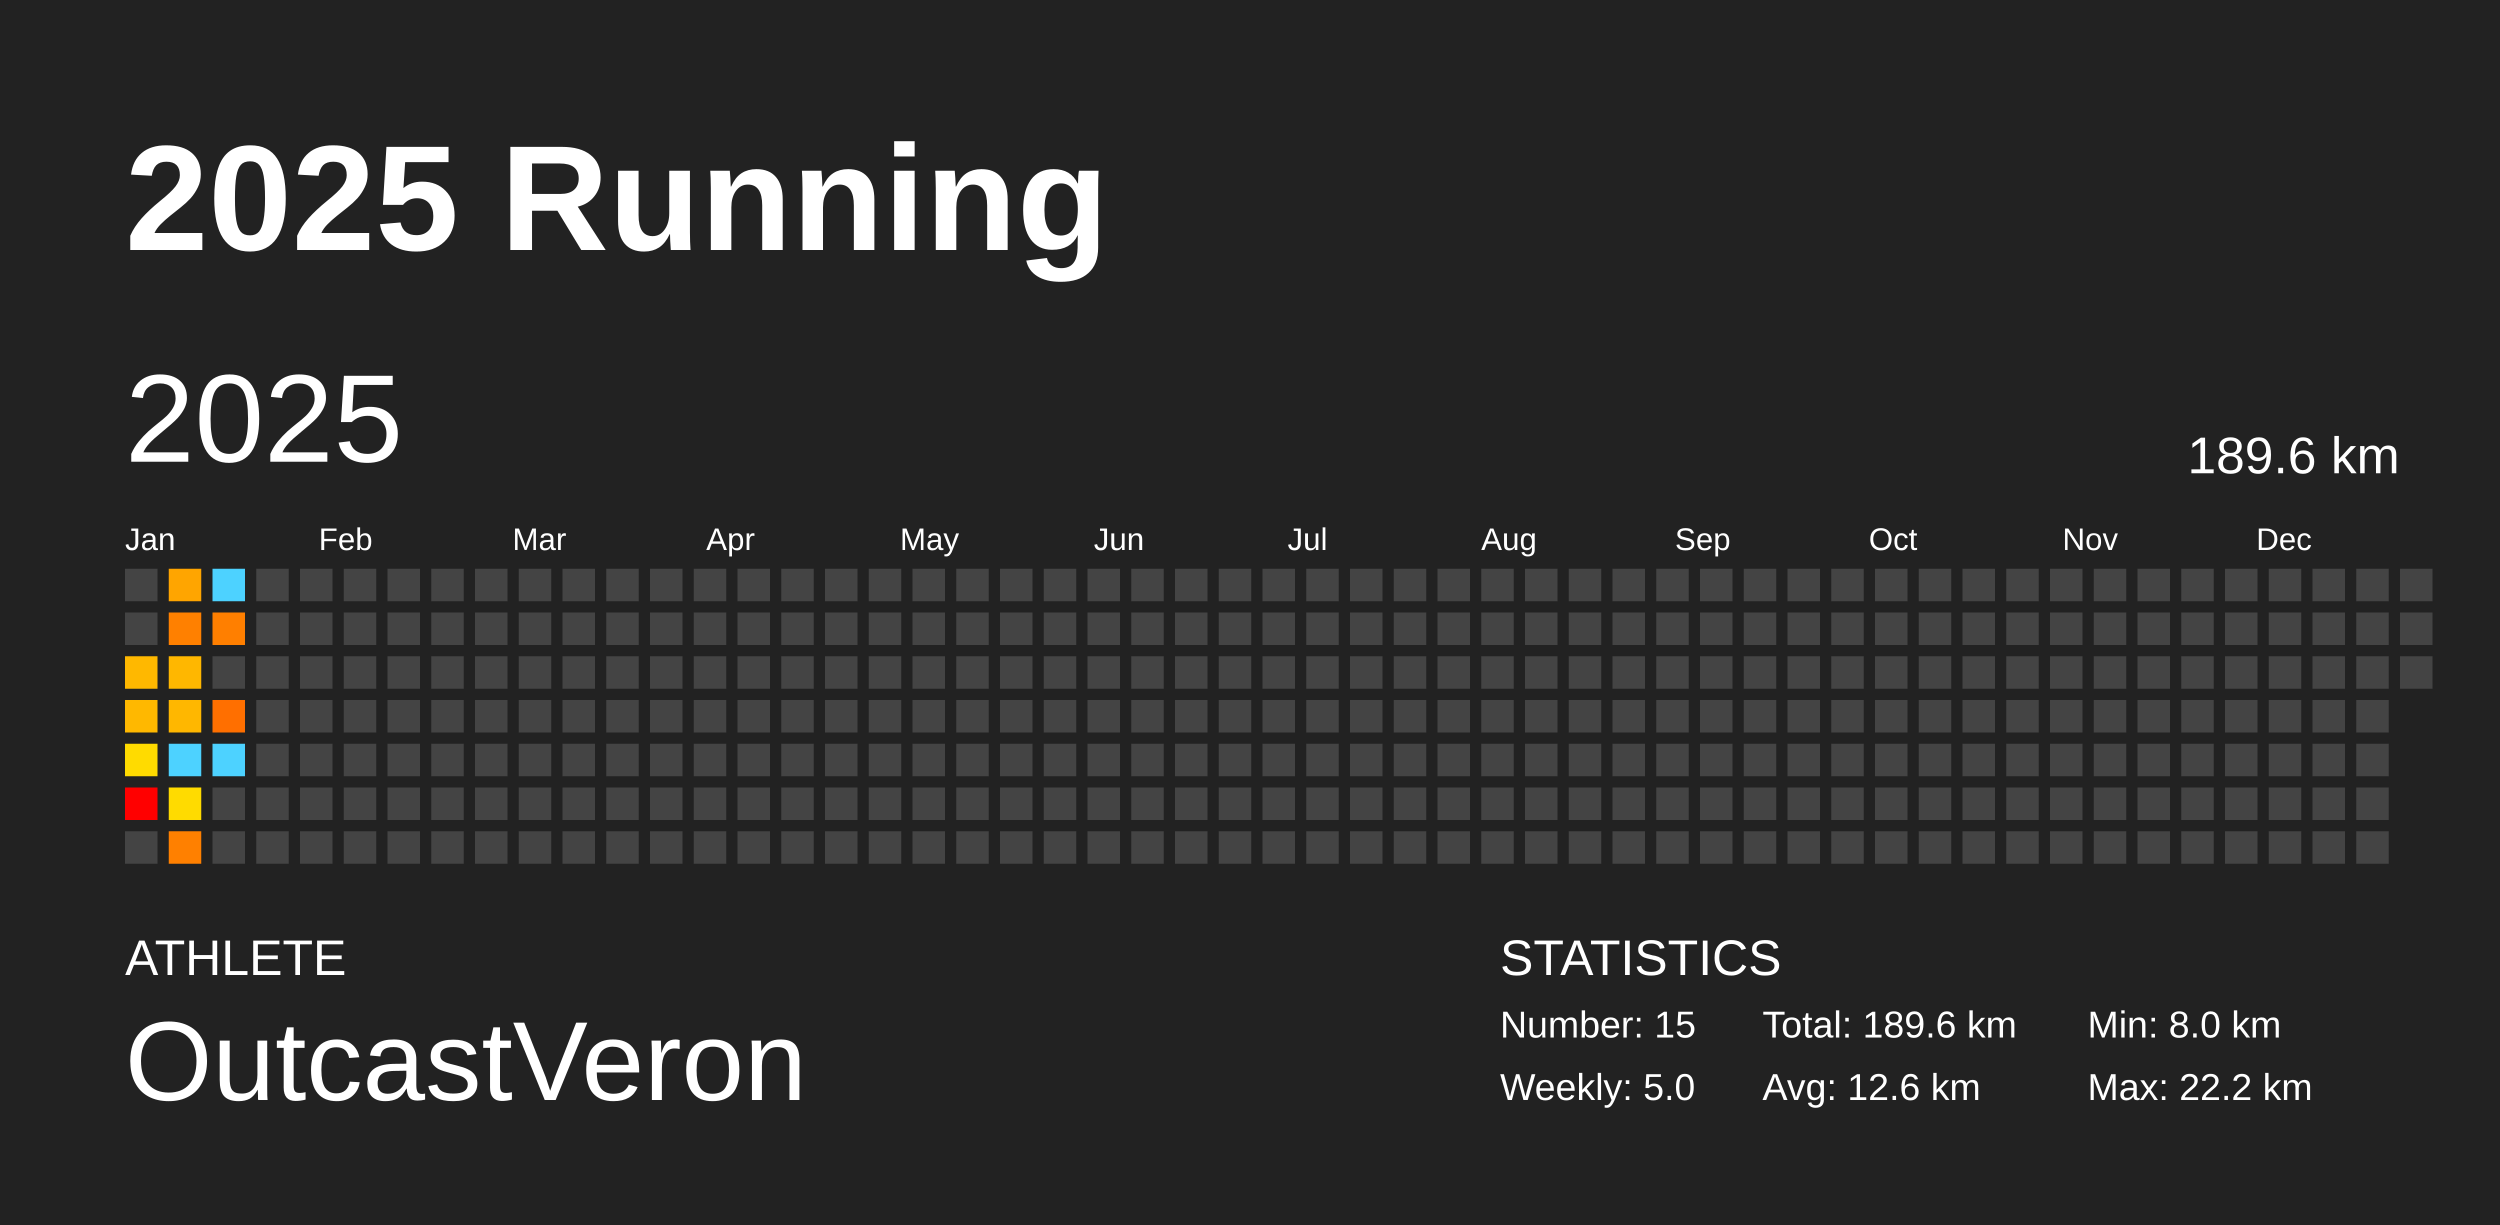
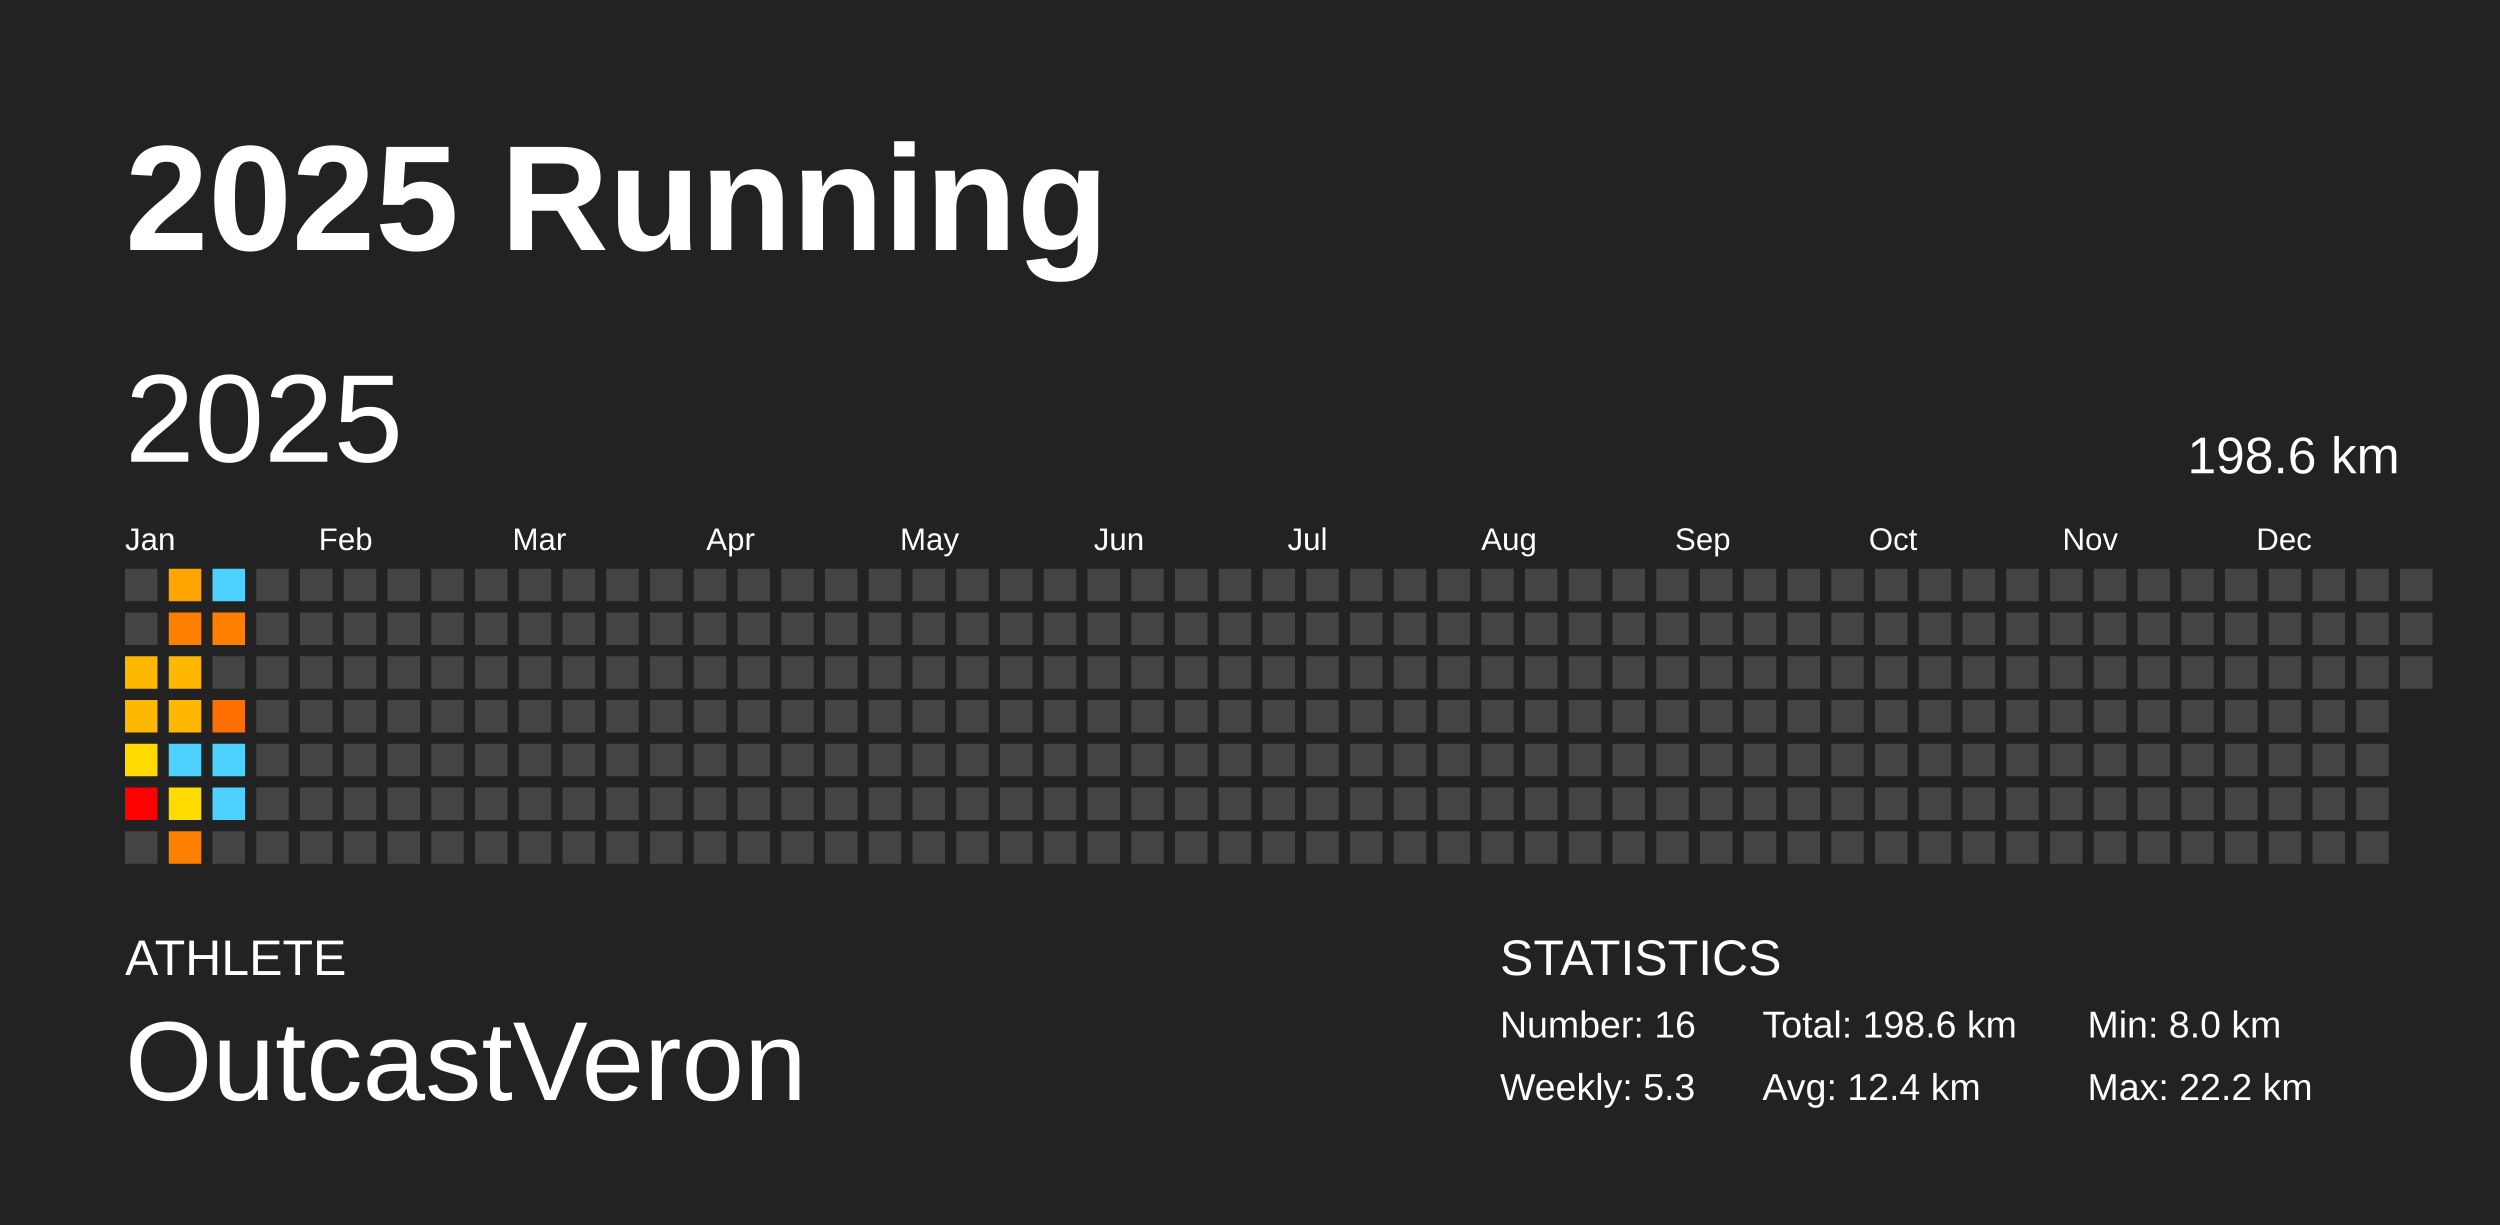
<svg xmlns="http://www.w3.org/2000/svg" baseProfile="full" height="98mm" version="1.1" viewBox="0,0,200,98" width="200mm">
  <defs />
  <rect fill="#222222" height="98" width="200" x="0" y="0" />
  <text fill="#FFFFFF" style="font-size:12px; font-family:Arial; font-weight:bold;" x="10" y="20">2025 Running</text>
  <text fill="#FFFFFF" style="font-size:4px; font-family:Arial" x="10" y="78">ATHLETE</text>
  <text fill="#FFFFFF" style="font-size:9px; font-family:Arial" x="10" y="88">OutcastVeron</text>
  <text fill="#FFFFFF" style="font-size:4px; font-family:Arial" x="120" y="78">STATISTICS</text>
-   <text fill="#FFFFFF" style="font-size:3px; font-family:Arial" x="120" y="83">Number: 15</text>
-   <text fill="#FFFFFF" style="font-size:3px; font-family:Arial" x="120" y="88">Weekly: 5.0</text>
-   <text fill="#FFFFFF" style="font-size:3px; font-family:Arial" x="141" y="83">Total: 189.6 km</text>
-   <text fill="#FFFFFF" style="font-size:3px; font-family:Arial" x="141" y="88">Avg: 12.6 km</text>
+   <text fill="#FFFFFF" style="font-size:3px; font-family:Arial" x="120" y="83">Number: 16</text>
+   <text fill="#FFFFFF" style="font-size:3px; font-family:Arial" x="120" y="88">Weekly: 5.3</text>
+   <text fill="#FFFFFF" style="font-size:3px; font-family:Arial" x="141" y="83">Total: 198.6 km</text>
+   <text fill="#FFFFFF" style="font-size:3px; font-family:Arial" x="141" y="88">Avg: 12.4 km</text>
  <text fill="#FFFFFF" style="font-size:3px; font-family:Arial" x="167" y="83">Min: 8.0 km</text>
  <text fill="#FFFFFF" style="font-size:3px; font-family:Arial" x="167" y="88">Max: 22.2 km</text>
  <text dominant-baseline="hanging" fill="#FFFFFF" style="font-size:10.0px; font-family:Arial;" x="10" y="30">2025</text>
-   <text dominant-baseline="hanging" fill="#FFFFFF" style="font-size:4.125px; font-family:Arial;" x="175" y="35">189.6 km</text>
+   <text dominant-baseline="hanging" fill="#FFFFFF" style="font-size:4.125px; font-family:Arial;" x="175" y="35">198.6 km</text>
  <text fill="#FFFFFF" style="font-size:2.5px; font-family:Arial" x="10.0" y="44">Jan</text>
  <text fill="#FFFFFF" style="font-size:2.5px; font-family:Arial" x="25.5" y="44">Feb</text>
  <text fill="#FFFFFF" style="font-size:2.5px; font-family:Arial" x="41.0" y="44">Mar</text>
  <text fill="#FFFFFF" style="font-size:2.5px; font-family:Arial" x="56.5" y="44">Apr</text>
  <text fill="#FFFFFF" style="font-size:2.5px; font-family:Arial" x="72.0" y="44">May</text>
  <text fill="#FFFFFF" style="font-size:2.5px; font-family:Arial" x="87.5" y="44">Jun</text>
  <text fill="#FFFFFF" style="font-size:2.5px; font-family:Arial" x="103.0" y="44">Jul</text>
  <text fill="#FFFFFF" style="font-size:2.5px; font-family:Arial" x="118.5" y="44">Aug</text>
  <text fill="#FFFFFF" style="font-size:2.5px; font-family:Arial" x="134.0" y="44">Sep</text>
  <text fill="#FFFFFF" style="font-size:2.5px; font-family:Arial" x="149.5" y="44">Oct</text>
  <text fill="#FFFFFF" style="font-size:2.5px; font-family:Arial" x="165.0" y="44">Nov</text>
  <text fill="#FFFFFF" style="font-size:2.5px; font-family:Arial" x="180.5" y="44">Dec</text>
  <rect fill="#444444" height="2.6" width="2.6" x="10.0" y="45.5" />
  <rect fill="#444444" height="2.6" width="2.6" x="10.0" y="49.0" />
  <rect fill="#ffb800" height="2.6" width="2.6" x="10.0" y="52.5" />
  <rect fill="#ffb800" height="2.6" width="2.6" x="10.0" y="56.0" />
  <rect fill="#ffdb00" height="2.6" width="2.6" x="10.0" y="59.5" />
  <rect fill="red" height="2.6" width="2.6" x="10.0" y="63.0" />
  <rect fill="#444444" height="2.6" width="2.6" x="10.0" y="66.5" />
  <rect fill="#ffa500" height="2.6" width="2.6" x="13.5" y="45.5" />
  <rect fill="#ff8000" height="2.6" width="2.6" x="13.5" y="49.0" />
  <rect fill="#ffb700" height="2.6" width="2.6" x="13.5" y="52.5" />
  <rect fill="#ffb700" height="2.6" width="2.6" x="13.5" y="56.0" />
  <rect fill="#4dd2ff" height="2.6" width="2.6" x="13.5" y="59.5" />
  <rect fill="#ffdb00" height="2.6" width="2.6" x="13.5" y="63.0" />
  <rect fill="#ff8000" height="2.6" width="2.6" x="13.5" y="66.5" />
  <rect fill="#4dd2ff" height="2.6" width="2.6" x="17.0" y="45.5" />
  <rect fill="#ff7f00" height="2.6" width="2.6" x="17.0" y="49.0" />
  <rect fill="#444444" height="2.6" width="2.6" x="17.0" y="52.5" />
  <rect fill="#ff6f00" height="2.6" width="2.6" x="17.0" y="56.0" />
  <rect fill="#4dd2ff" height="2.6" width="2.6" x="17.0" y="59.5" />
-   <rect fill="#444444" height="2.6" width="2.6" x="17.0" y="63.0" />
+   <rect fill="#4dd2ff" height="2.6" width="2.6" x="17.0" y="63.0" />
  <rect fill="#444444" height="2.6" width="2.6" x="17.0" y="66.5" />
  <rect fill="#444444" height="2.6" width="2.6" x="20.5" y="45.5" />
  <rect fill="#444444" height="2.6" width="2.6" x="20.5" y="49.0" />
  <rect fill="#444444" height="2.6" width="2.6" x="20.5" y="52.5" />
  <rect fill="#444444" height="2.6" width="2.6" x="20.5" y="56.0" />
  <rect fill="#444444" height="2.6" width="2.6" x="20.5" y="59.5" />
  <rect fill="#444444" height="2.6" width="2.6" x="20.5" y="63.0" />
  <rect fill="#444444" height="2.6" width="2.6" x="20.5" y="66.5" />
  <rect fill="#444444" height="2.6" width="2.6" x="24.0" y="45.5" />
  <rect fill="#444444" height="2.6" width="2.6" x="24.0" y="49.0" />
  <rect fill="#444444" height="2.6" width="2.6" x="24.0" y="52.5" />
  <rect fill="#444444" height="2.6" width="2.6" x="24.0" y="56.0" />
  <rect fill="#444444" height="2.6" width="2.6" x="24.0" y="59.5" />
  <rect fill="#444444" height="2.6" width="2.6" x="24.0" y="63.0" />
  <rect fill="#444444" height="2.6" width="2.6" x="24.0" y="66.5" />
  <rect fill="#444444" height="2.6" width="2.6" x="27.5" y="45.5" />
  <rect fill="#444444" height="2.6" width="2.6" x="27.5" y="49.0" />
  <rect fill="#444444" height="2.6" width="2.6" x="27.5" y="52.5" />
  <rect fill="#444444" height="2.6" width="2.6" x="27.5" y="56.0" />
  <rect fill="#444444" height="2.6" width="2.6" x="27.5" y="59.5" />
  <rect fill="#444444" height="2.6" width="2.6" x="27.5" y="63.0" />
  <rect fill="#444444" height="2.6" width="2.6" x="27.5" y="66.5" />
  <rect fill="#444444" height="2.6" width="2.6" x="31.0" y="45.5" />
  <rect fill="#444444" height="2.6" width="2.6" x="31.0" y="49.0" />
  <rect fill="#444444" height="2.6" width="2.6" x="31.0" y="52.5" />
  <rect fill="#444444" height="2.6" width="2.6" x="31.0" y="56.0" />
  <rect fill="#444444" height="2.6" width="2.6" x="31.0" y="59.5" />
  <rect fill="#444444" height="2.6" width="2.6" x="31.0" y="63.0" />
  <rect fill="#444444" height="2.6" width="2.6" x="31.0" y="66.5" />
  <rect fill="#444444" height="2.6" width="2.6" x="34.5" y="45.5" />
  <rect fill="#444444" height="2.6" width="2.6" x="34.5" y="49.0" />
  <rect fill="#444444" height="2.6" width="2.6" x="34.5" y="52.5" />
  <rect fill="#444444" height="2.6" width="2.6" x="34.5" y="56.0" />
  <rect fill="#444444" height="2.6" width="2.6" x="34.5" y="59.5" />
  <rect fill="#444444" height="2.6" width="2.6" x="34.5" y="63.0" />
  <rect fill="#444444" height="2.6" width="2.6" x="34.5" y="66.5" />
  <rect fill="#444444" height="2.6" width="2.6" x="38.0" y="45.5" />
  <rect fill="#444444" height="2.6" width="2.6" x="38.0" y="49.0" />
  <rect fill="#444444" height="2.6" width="2.6" x="38.0" y="52.5" />
  <rect fill="#444444" height="2.6" width="2.6" x="38.0" y="56.0" />
  <rect fill="#444444" height="2.6" width="2.6" x="38.0" y="59.5" />
  <rect fill="#444444" height="2.6" width="2.6" x="38.0" y="63.0" />
  <rect fill="#444444" height="2.6" width="2.6" x="38.0" y="66.5" />
  <rect fill="#444444" height="2.6" width="2.6" x="41.5" y="45.5" />
  <rect fill="#444444" height="2.6" width="2.6" x="41.5" y="49.0" />
  <rect fill="#444444" height="2.6" width="2.6" x="41.5" y="52.5" />
  <rect fill="#444444" height="2.6" width="2.6" x="41.5" y="56.0" />
  <rect fill="#444444" height="2.6" width="2.6" x="41.5" y="59.5" />
  <rect fill="#444444" height="2.6" width="2.6" x="41.5" y="63.0" />
  <rect fill="#444444" height="2.6" width="2.6" x="41.5" y="66.5" />
  <rect fill="#444444" height="2.6" width="2.6" x="45.0" y="45.5" />
  <rect fill="#444444" height="2.6" width="2.6" x="45.0" y="49.0" />
  <rect fill="#444444" height="2.6" width="2.6" x="45.0" y="52.5" />
  <rect fill="#444444" height="2.6" width="2.6" x="45.0" y="56.0" />
  <rect fill="#444444" height="2.6" width="2.6" x="45.0" y="59.5" />
  <rect fill="#444444" height="2.6" width="2.6" x="45.0" y="63.0" />
  <rect fill="#444444" height="2.6" width="2.6" x="45.0" y="66.5" />
  <rect fill="#444444" height="2.6" width="2.6" x="48.5" y="45.5" />
  <rect fill="#444444" height="2.6" width="2.6" x="48.5" y="49.0" />
  <rect fill="#444444" height="2.6" width="2.6" x="48.5" y="52.5" />
  <rect fill="#444444" height="2.6" width="2.6" x="48.5" y="56.0" />
  <rect fill="#444444" height="2.6" width="2.6" x="48.5" y="59.5" />
  <rect fill="#444444" height="2.6" width="2.6" x="48.5" y="63.0" />
  <rect fill="#444444" height="2.6" width="2.6" x="48.5" y="66.5" />
  <rect fill="#444444" height="2.6" width="2.6" x="52.0" y="45.5" />
  <rect fill="#444444" height="2.6" width="2.6" x="52.0" y="49.0" />
  <rect fill="#444444" height="2.6" width="2.6" x="52.0" y="52.5" />
  <rect fill="#444444" height="2.6" width="2.6" x="52.0" y="56.0" />
  <rect fill="#444444" height="2.6" width="2.6" x="52.0" y="59.5" />
  <rect fill="#444444" height="2.6" width="2.6" x="52.0" y="63.0" />
  <rect fill="#444444" height="2.6" width="2.6" x="52.0" y="66.5" />
  <rect fill="#444444" height="2.6" width="2.6" x="55.5" y="45.5" />
  <rect fill="#444444" height="2.6" width="2.6" x="55.5" y="49.0" />
  <rect fill="#444444" height="2.6" width="2.6" x="55.5" y="52.5" />
  <rect fill="#444444" height="2.6" width="2.6" x="55.5" y="56.0" />
  <rect fill="#444444" height="2.6" width="2.6" x="55.5" y="59.5" />
  <rect fill="#444444" height="2.6" width="2.6" x="55.5" y="63.0" />
  <rect fill="#444444" height="2.6" width="2.6" x="55.5" y="66.5" />
  <rect fill="#444444" height="2.6" width="2.6" x="59.0" y="45.5" />
  <rect fill="#444444" height="2.6" width="2.6" x="59.0" y="49.0" />
  <rect fill="#444444" height="2.6" width="2.6" x="59.0" y="52.5" />
  <rect fill="#444444" height="2.6" width="2.6" x="59.0" y="56.0" />
  <rect fill="#444444" height="2.6" width="2.6" x="59.0" y="59.5" />
  <rect fill="#444444" height="2.6" width="2.6" x="59.0" y="63.0" />
  <rect fill="#444444" height="2.6" width="2.6" x="59.0" y="66.5" />
  <rect fill="#444444" height="2.6" width="2.6" x="62.5" y="45.5" />
  <rect fill="#444444" height="2.6" width="2.6" x="62.5" y="49.0" />
  <rect fill="#444444" height="2.6" width="2.6" x="62.5" y="52.5" />
  <rect fill="#444444" height="2.6" width="2.6" x="62.5" y="56.0" />
  <rect fill="#444444" height="2.6" width="2.6" x="62.5" y="59.5" />
  <rect fill="#444444" height="2.6" width="2.6" x="62.5" y="63.0" />
  <rect fill="#444444" height="2.6" width="2.6" x="62.5" y="66.5" />
  <rect fill="#444444" height="2.6" width="2.6" x="66.0" y="45.5" />
  <rect fill="#444444" height="2.6" width="2.6" x="66.0" y="49.0" />
  <rect fill="#444444" height="2.6" width="2.6" x="66.0" y="52.5" />
  <rect fill="#444444" height="2.6" width="2.6" x="66.0" y="56.0" />
  <rect fill="#444444" height="2.6" width="2.6" x="66.0" y="59.5" />
  <rect fill="#444444" height="2.6" width="2.6" x="66.0" y="63.0" />
  <rect fill="#444444" height="2.6" width="2.6" x="66.0" y="66.5" />
  <rect fill="#444444" height="2.6" width="2.6" x="69.5" y="45.5" />
  <rect fill="#444444" height="2.6" width="2.6" x="69.5" y="49.0" />
  <rect fill="#444444" height="2.6" width="2.6" x="69.5" y="52.5" />
  <rect fill="#444444" height="2.6" width="2.6" x="69.5" y="56.0" />
  <rect fill="#444444" height="2.6" width="2.6" x="69.5" y="59.5" />
  <rect fill="#444444" height="2.6" width="2.6" x="69.5" y="63.0" />
  <rect fill="#444444" height="2.6" width="2.6" x="69.5" y="66.5" />
  <rect fill="#444444" height="2.6" width="2.6" x="73.0" y="45.5" />
  <rect fill="#444444" height="2.6" width="2.6" x="73.0" y="49.0" />
  <rect fill="#444444" height="2.6" width="2.6" x="73.0" y="52.5" />
  <rect fill="#444444" height="2.6" width="2.6" x="73.0" y="56.0" />
  <rect fill="#444444" height="2.6" width="2.6" x="73.0" y="59.5" />
  <rect fill="#444444" height="2.6" width="2.6" x="73.0" y="63.0" />
  <rect fill="#444444" height="2.6" width="2.6" x="73.0" y="66.5" />
  <rect fill="#444444" height="2.6" width="2.6" x="76.5" y="45.5" />
  <rect fill="#444444" height="2.6" width="2.6" x="76.5" y="49.0" />
  <rect fill="#444444" height="2.6" width="2.6" x="76.5" y="52.5" />
  <rect fill="#444444" height="2.6" width="2.6" x="76.5" y="56.0" />
  <rect fill="#444444" height="2.6" width="2.6" x="76.5" y="59.5" />
  <rect fill="#444444" height="2.6" width="2.6" x="76.5" y="63.0" />
  <rect fill="#444444" height="2.6" width="2.6" x="76.5" y="66.5" />
  <rect fill="#444444" height="2.6" width="2.6" x="80.0" y="45.5" />
  <rect fill="#444444" height="2.6" width="2.6" x="80.0" y="49.0" />
  <rect fill="#444444" height="2.6" width="2.6" x="80.0" y="52.5" />
  <rect fill="#444444" height="2.6" width="2.6" x="80.0" y="56.0" />
  <rect fill="#444444" height="2.6" width="2.6" x="80.0" y="59.5" />
  <rect fill="#444444" height="2.6" width="2.6" x="80.0" y="63.0" />
  <rect fill="#444444" height="2.6" width="2.6" x="80.0" y="66.5" />
  <rect fill="#444444" height="2.6" width="2.6" x="83.5" y="45.5" />
  <rect fill="#444444" height="2.6" width="2.6" x="83.5" y="49.0" />
  <rect fill="#444444" height="2.6" width="2.6" x="83.5" y="52.5" />
  <rect fill="#444444" height="2.6" width="2.6" x="83.5" y="56.0" />
  <rect fill="#444444" height="2.6" width="2.6" x="83.5" y="59.5" />
  <rect fill="#444444" height="2.6" width="2.6" x="83.5" y="63.0" />
  <rect fill="#444444" height="2.6" width="2.6" x="83.5" y="66.5" />
  <rect fill="#444444" height="2.6" width="2.6" x="87.0" y="45.5" />
  <rect fill="#444444" height="2.6" width="2.6" x="87.0" y="49.0" />
  <rect fill="#444444" height="2.6" width="2.6" x="87.0" y="52.5" />
  <rect fill="#444444" height="2.6" width="2.6" x="87.0" y="56.0" />
  <rect fill="#444444" height="2.6" width="2.6" x="87.0" y="59.5" />
  <rect fill="#444444" height="2.6" width="2.6" x="87.0" y="63.0" />
  <rect fill="#444444" height="2.6" width="2.6" x="87.0" y="66.5" />
  <rect fill="#444444" height="2.6" width="2.6" x="90.5" y="45.5" />
  <rect fill="#444444" height="2.6" width="2.6" x="90.5" y="49.0" />
  <rect fill="#444444" height="2.6" width="2.6" x="90.5" y="52.5" />
  <rect fill="#444444" height="2.6" width="2.6" x="90.5" y="56.0" />
  <rect fill="#444444" height="2.6" width="2.6" x="90.5" y="59.5" />
  <rect fill="#444444" height="2.6" width="2.6" x="90.5" y="63.0" />
  <rect fill="#444444" height="2.6" width="2.6" x="90.5" y="66.5" />
  <rect fill="#444444" height="2.6" width="2.6" x="94.0" y="45.5" />
  <rect fill="#444444" height="2.6" width="2.6" x="94.0" y="49.0" />
  <rect fill="#444444" height="2.6" width="2.6" x="94.0" y="52.5" />
  <rect fill="#444444" height="2.6" width="2.6" x="94.0" y="56.0" />
  <rect fill="#444444" height="2.6" width="2.6" x="94.0" y="59.5" />
  <rect fill="#444444" height="2.6" width="2.6" x="94.0" y="63.0" />
  <rect fill="#444444" height="2.6" width="2.6" x="94.0" y="66.5" />
  <rect fill="#444444" height="2.6" width="2.6" x="97.5" y="45.5" />
  <rect fill="#444444" height="2.6" width="2.6" x="97.5" y="49.0" />
  <rect fill="#444444" height="2.6" width="2.6" x="97.5" y="52.5" />
  <rect fill="#444444" height="2.6" width="2.6" x="97.5" y="56.0" />
  <rect fill="#444444" height="2.6" width="2.6" x="97.5" y="59.5" />
  <rect fill="#444444" height="2.6" width="2.6" x="97.5" y="63.0" />
  <rect fill="#444444" height="2.6" width="2.6" x="97.5" y="66.5" />
  <rect fill="#444444" height="2.6" width="2.6" x="101.0" y="45.5" />
  <rect fill="#444444" height="2.6" width="2.6" x="101.0" y="49.0" />
  <rect fill="#444444" height="2.6" width="2.6" x="101.0" y="52.5" />
  <rect fill="#444444" height="2.6" width="2.6" x="101.0" y="56.0" />
  <rect fill="#444444" height="2.6" width="2.6" x="101.0" y="59.5" />
  <rect fill="#444444" height="2.6" width="2.6" x="101.0" y="63.0" />
  <rect fill="#444444" height="2.6" width="2.6" x="101.0" y="66.5" />
  <rect fill="#444444" height="2.6" width="2.6" x="104.5" y="45.5" />
  <rect fill="#444444" height="2.6" width="2.6" x="104.5" y="49.0" />
  <rect fill="#444444" height="2.6" width="2.6" x="104.5" y="52.5" />
  <rect fill="#444444" height="2.6" width="2.6" x="104.5" y="56.0" />
  <rect fill="#444444" height="2.6" width="2.6" x="104.5" y="59.5" />
  <rect fill="#444444" height="2.6" width="2.6" x="104.5" y="63.0" />
  <rect fill="#444444" height="2.6" width="2.6" x="104.5" y="66.5" />
  <rect fill="#444444" height="2.6" width="2.6" x="108.0" y="45.5" />
  <rect fill="#444444" height="2.6" width="2.6" x="108.0" y="49.0" />
  <rect fill="#444444" height="2.6" width="2.6" x="108.0" y="52.5" />
  <rect fill="#444444" height="2.6" width="2.6" x="108.0" y="56.0" />
  <rect fill="#444444" height="2.6" width="2.6" x="108.0" y="59.5" />
  <rect fill="#444444" height="2.6" width="2.6" x="108.0" y="63.0" />
  <rect fill="#444444" height="2.6" width="2.6" x="108.0" y="66.5" />
  <rect fill="#444444" height="2.6" width="2.6" x="111.5" y="45.5" />
  <rect fill="#444444" height="2.6" width="2.6" x="111.5" y="49.0" />
  <rect fill="#444444" height="2.6" width="2.6" x="111.5" y="52.5" />
  <rect fill="#444444" height="2.6" width="2.6" x="111.5" y="56.0" />
  <rect fill="#444444" height="2.6" width="2.6" x="111.5" y="59.5" />
  <rect fill="#444444" height="2.6" width="2.6" x="111.5" y="63.0" />
  <rect fill="#444444" height="2.6" width="2.6" x="111.5" y="66.5" />
  <rect fill="#444444" height="2.6" width="2.6" x="115.0" y="45.5" />
  <rect fill="#444444" height="2.6" width="2.6" x="115.0" y="49.0" />
  <rect fill="#444444" height="2.6" width="2.6" x="115.0" y="52.5" />
  <rect fill="#444444" height="2.6" width="2.6" x="115.0" y="56.0" />
  <rect fill="#444444" height="2.6" width="2.6" x="115.0" y="59.5" />
  <rect fill="#444444" height="2.6" width="2.6" x="115.0" y="63.0" />
  <rect fill="#444444" height="2.6" width="2.6" x="115.0" y="66.5" />
  <rect fill="#444444" height="2.6" width="2.6" x="118.5" y="45.5" />
  <rect fill="#444444" height="2.6" width="2.6" x="118.5" y="49.0" />
  <rect fill="#444444" height="2.6" width="2.6" x="118.5" y="52.5" />
  <rect fill="#444444" height="2.6" width="2.6" x="118.5" y="56.0" />
  <rect fill="#444444" height="2.6" width="2.6" x="118.5" y="59.5" />
  <rect fill="#444444" height="2.6" width="2.6" x="118.5" y="63.0" />
  <rect fill="#444444" height="2.6" width="2.6" x="118.5" y="66.5" />
  <rect fill="#444444" height="2.6" width="2.6" x="122.0" y="45.5" />
  <rect fill="#444444" height="2.6" width="2.6" x="122.0" y="49.0" />
  <rect fill="#444444" height="2.6" width="2.6" x="122.0" y="52.5" />
  <rect fill="#444444" height="2.6" width="2.6" x="122.0" y="56.0" />
  <rect fill="#444444" height="2.6" width="2.6" x="122.0" y="59.5" />
  <rect fill="#444444" height="2.6" width="2.6" x="122.0" y="63.0" />
  <rect fill="#444444" height="2.6" width="2.6" x="122.0" y="66.5" />
  <rect fill="#444444" height="2.6" width="2.6" x="125.5" y="45.5" />
  <rect fill="#444444" height="2.6" width="2.6" x="125.5" y="49.0" />
  <rect fill="#444444" height="2.6" width="2.6" x="125.5" y="52.5" />
  <rect fill="#444444" height="2.6" width="2.6" x="125.5" y="56.0" />
  <rect fill="#444444" height="2.6" width="2.6" x="125.5" y="59.5" />
  <rect fill="#444444" height="2.6" width="2.6" x="125.5" y="63.0" />
  <rect fill="#444444" height="2.6" width="2.6" x="125.5" y="66.5" />
  <rect fill="#444444" height="2.6" width="2.6" x="129.0" y="45.5" />
  <rect fill="#444444" height="2.6" width="2.6" x="129.0" y="49.0" />
  <rect fill="#444444" height="2.6" width="2.6" x="129.0" y="52.5" />
  <rect fill="#444444" height="2.6" width="2.6" x="129.0" y="56.0" />
  <rect fill="#444444" height="2.6" width="2.6" x="129.0" y="59.5" />
  <rect fill="#444444" height="2.6" width="2.6" x="129.0" y="63.0" />
  <rect fill="#444444" height="2.6" width="2.6" x="129.0" y="66.5" />
  <rect fill="#444444" height="2.6" width="2.6" x="132.5" y="45.5" />
  <rect fill="#444444" height="2.6" width="2.6" x="132.5" y="49.0" />
  <rect fill="#444444" height="2.6" width="2.6" x="132.5" y="52.5" />
  <rect fill="#444444" height="2.6" width="2.6" x="132.5" y="56.0" />
  <rect fill="#444444" height="2.6" width="2.6" x="132.5" y="59.5" />
  <rect fill="#444444" height="2.6" width="2.6" x="132.5" y="63.0" />
  <rect fill="#444444" height="2.6" width="2.6" x="132.5" y="66.5" />
  <rect fill="#444444" height="2.6" width="2.6" x="136.0" y="45.5" />
  <rect fill="#444444" height="2.6" width="2.6" x="136.0" y="49.0" />
  <rect fill="#444444" height="2.6" width="2.6" x="136.0" y="52.5" />
  <rect fill="#444444" height="2.6" width="2.6" x="136.0" y="56.0" />
  <rect fill="#444444" height="2.6" width="2.6" x="136.0" y="59.5" />
  <rect fill="#444444" height="2.6" width="2.6" x="136.0" y="63.0" />
  <rect fill="#444444" height="2.6" width="2.6" x="136.0" y="66.5" />
  <rect fill="#444444" height="2.6" width="2.6" x="139.5" y="45.5" />
  <rect fill="#444444" height="2.6" width="2.6" x="139.5" y="49.0" />
  <rect fill="#444444" height="2.6" width="2.6" x="139.5" y="52.5" />
  <rect fill="#444444" height="2.6" width="2.6" x="139.5" y="56.0" />
  <rect fill="#444444" height="2.6" width="2.6" x="139.5" y="59.5" />
  <rect fill="#444444" height="2.6" width="2.6" x="139.5" y="63.0" />
  <rect fill="#444444" height="2.6" width="2.6" x="139.5" y="66.5" />
  <rect fill="#444444" height="2.6" width="2.6" x="143.0" y="45.5" />
  <rect fill="#444444" height="2.6" width="2.6" x="143.0" y="49.0" />
  <rect fill="#444444" height="2.6" width="2.6" x="143.0" y="52.5" />
  <rect fill="#444444" height="2.6" width="2.6" x="143.0" y="56.0" />
  <rect fill="#444444" height="2.6" width="2.6" x="143.0" y="59.5" />
  <rect fill="#444444" height="2.6" width="2.6" x="143.0" y="63.0" />
  <rect fill="#444444" height="2.6" width="2.6" x="143.0" y="66.5" />
  <rect fill="#444444" height="2.6" width="2.6" x="146.5" y="45.5" />
  <rect fill="#444444" height="2.6" width="2.6" x="146.5" y="49.0" />
  <rect fill="#444444" height="2.6" width="2.6" x="146.5" y="52.5" />
  <rect fill="#444444" height="2.6" width="2.6" x="146.5" y="56.0" />
  <rect fill="#444444" height="2.6" width="2.6" x="146.5" y="59.5" />
  <rect fill="#444444" height="2.6" width="2.6" x="146.5" y="63.0" />
  <rect fill="#444444" height="2.6" width="2.6" x="146.5" y="66.5" />
  <rect fill="#444444" height="2.6" width="2.6" x="150.0" y="45.5" />
  <rect fill="#444444" height="2.6" width="2.6" x="150.0" y="49.0" />
  <rect fill="#444444" height="2.6" width="2.6" x="150.0" y="52.5" />
  <rect fill="#444444" height="2.6" width="2.6" x="150.0" y="56.0" />
  <rect fill="#444444" height="2.6" width="2.6" x="150.0" y="59.5" />
  <rect fill="#444444" height="2.6" width="2.6" x="150.0" y="63.0" />
  <rect fill="#444444" height="2.6" width="2.6" x="150.0" y="66.5" />
  <rect fill="#444444" height="2.6" width="2.6" x="153.5" y="45.5" />
  <rect fill="#444444" height="2.6" width="2.6" x="153.5" y="49.0" />
  <rect fill="#444444" height="2.6" width="2.6" x="153.5" y="52.5" />
  <rect fill="#444444" height="2.6" width="2.6" x="153.5" y="56.0" />
  <rect fill="#444444" height="2.6" width="2.6" x="153.5" y="59.5" />
  <rect fill="#444444" height="2.6" width="2.6" x="153.5" y="63.0" />
  <rect fill="#444444" height="2.6" width="2.6" x="153.5" y="66.5" />
  <rect fill="#444444" height="2.6" width="2.6" x="157.0" y="45.5" />
  <rect fill="#444444" height="2.6" width="2.6" x="157.0" y="49.0" />
  <rect fill="#444444" height="2.6" width="2.6" x="157.0" y="52.5" />
  <rect fill="#444444" height="2.6" width="2.6" x="157.0" y="56.0" />
  <rect fill="#444444" height="2.6" width="2.6" x="157.0" y="59.5" />
  <rect fill="#444444" height="2.6" width="2.6" x="157.0" y="63.0" />
  <rect fill="#444444" height="2.6" width="2.6" x="157.0" y="66.5" />
  <rect fill="#444444" height="2.6" width="2.6" x="160.5" y="45.5" />
  <rect fill="#444444" height="2.6" width="2.6" x="160.5" y="49.0" />
  <rect fill="#444444" height="2.6" width="2.6" x="160.5" y="52.5" />
  <rect fill="#444444" height="2.6" width="2.6" x="160.5" y="56.0" />
  <rect fill="#444444" height="2.6" width="2.6" x="160.5" y="59.5" />
  <rect fill="#444444" height="2.6" width="2.6" x="160.5" y="63.0" />
  <rect fill="#444444" height="2.6" width="2.6" x="160.5" y="66.5" />
  <rect fill="#444444" height="2.6" width="2.6" x="164.0" y="45.5" />
  <rect fill="#444444" height="2.6" width="2.6" x="164.0" y="49.0" />
  <rect fill="#444444" height="2.6" width="2.6" x="164.0" y="52.5" />
  <rect fill="#444444" height="2.6" width="2.6" x="164.0" y="56.0" />
  <rect fill="#444444" height="2.6" width="2.6" x="164.0" y="59.5" />
  <rect fill="#444444" height="2.6" width="2.6" x="164.0" y="63.0" />
  <rect fill="#444444" height="2.6" width="2.6" x="164.0" y="66.5" />
  <rect fill="#444444" height="2.6" width="2.6" x="167.5" y="45.5" />
  <rect fill="#444444" height="2.6" width="2.6" x="167.5" y="49.0" />
  <rect fill="#444444" height="2.6" width="2.6" x="167.5" y="52.5" />
  <rect fill="#444444" height="2.6" width="2.6" x="167.5" y="56.0" />
  <rect fill="#444444" height="2.6" width="2.6" x="167.5" y="59.5" />
  <rect fill="#444444" height="2.6" width="2.6" x="167.5" y="63.0" />
  <rect fill="#444444" height="2.6" width="2.6" x="167.5" y="66.5" />
  <rect fill="#444444" height="2.6" width="2.6" x="171.0" y="45.5" />
  <rect fill="#444444" height="2.6" width="2.6" x="171.0" y="49.0" />
  <rect fill="#444444" height="2.6" width="2.6" x="171.0" y="52.5" />
  <rect fill="#444444" height="2.6" width="2.6" x="171.0" y="56.0" />
  <rect fill="#444444" height="2.6" width="2.6" x="171.0" y="59.5" />
  <rect fill="#444444" height="2.6" width="2.6" x="171.0" y="63.0" />
  <rect fill="#444444" height="2.6" width="2.6" x="171.0" y="66.5" />
  <rect fill="#444444" height="2.6" width="2.6" x="174.5" y="45.5" />
  <rect fill="#444444" height="2.6" width="2.6" x="174.5" y="49.0" />
  <rect fill="#444444" height="2.6" width="2.6" x="174.5" y="52.5" />
  <rect fill="#444444" height="2.6" width="2.6" x="174.5" y="56.0" />
  <rect fill="#444444" height="2.6" width="2.6" x="174.5" y="59.5" />
  <rect fill="#444444" height="2.6" width="2.6" x="174.5" y="63.0" />
  <rect fill="#444444" height="2.6" width="2.6" x="174.5" y="66.5" />
  <rect fill="#444444" height="2.6" width="2.6" x="178.0" y="45.5" />
  <rect fill="#444444" height="2.6" width="2.6" x="178.0" y="49.0" />
  <rect fill="#444444" height="2.6" width="2.6" x="178.0" y="52.5" />
  <rect fill="#444444" height="2.6" width="2.6" x="178.0" y="56.0" />
  <rect fill="#444444" height="2.6" width="2.6" x="178.0" y="59.5" />
  <rect fill="#444444" height="2.6" width="2.6" x="178.0" y="63.0" />
  <rect fill="#444444" height="2.6" width="2.6" x="178.0" y="66.5" />
  <rect fill="#444444" height="2.6" width="2.6" x="181.5" y="45.5" />
  <rect fill="#444444" height="2.6" width="2.6" x="181.5" y="49.0" />
  <rect fill="#444444" height="2.6" width="2.6" x="181.5" y="52.5" />
  <rect fill="#444444" height="2.6" width="2.6" x="181.5" y="56.0" />
  <rect fill="#444444" height="2.6" width="2.6" x="181.5" y="59.5" />
  <rect fill="#444444" height="2.6" width="2.6" x="181.5" y="63.0" />
  <rect fill="#444444" height="2.6" width="2.6" x="181.5" y="66.5" />
  <rect fill="#444444" height="2.6" width="2.6" x="185.0" y="45.5" />
  <rect fill="#444444" height="2.6" width="2.6" x="185.0" y="49.0" />
  <rect fill="#444444" height="2.6" width="2.6" x="185.0" y="52.5" />
  <rect fill="#444444" height="2.6" width="2.6" x="185.0" y="56.0" />
  <rect fill="#444444" height="2.6" width="2.6" x="185.0" y="59.5" />
  <rect fill="#444444" height="2.6" width="2.6" x="185.0" y="63.0" />
  <rect fill="#444444" height="2.6" width="2.6" x="185.0" y="66.5" />
  <rect fill="#444444" height="2.6" width="2.6" x="188.5" y="45.5" />
  <rect fill="#444444" height="2.6" width="2.6" x="188.5" y="49.0" />
  <rect fill="#444444" height="2.6" width="2.6" x="188.5" y="52.5" />
  <rect fill="#444444" height="2.6" width="2.6" x="188.5" y="56.0" />
  <rect fill="#444444" height="2.6" width="2.6" x="188.5" y="59.5" />
  <rect fill="#444444" height="2.6" width="2.6" x="188.5" y="63.0" />
  <rect fill="#444444" height="2.6" width="2.6" x="188.5" y="66.5" />
  <rect fill="#444444" height="2.6" width="2.6" x="192.0" y="45.5" />
  <rect fill="#444444" height="2.6" width="2.6" x="192.0" y="49.0" />
  <rect fill="#444444" height="2.6" width="2.6" x="192.0" y="52.5" />
</svg>
